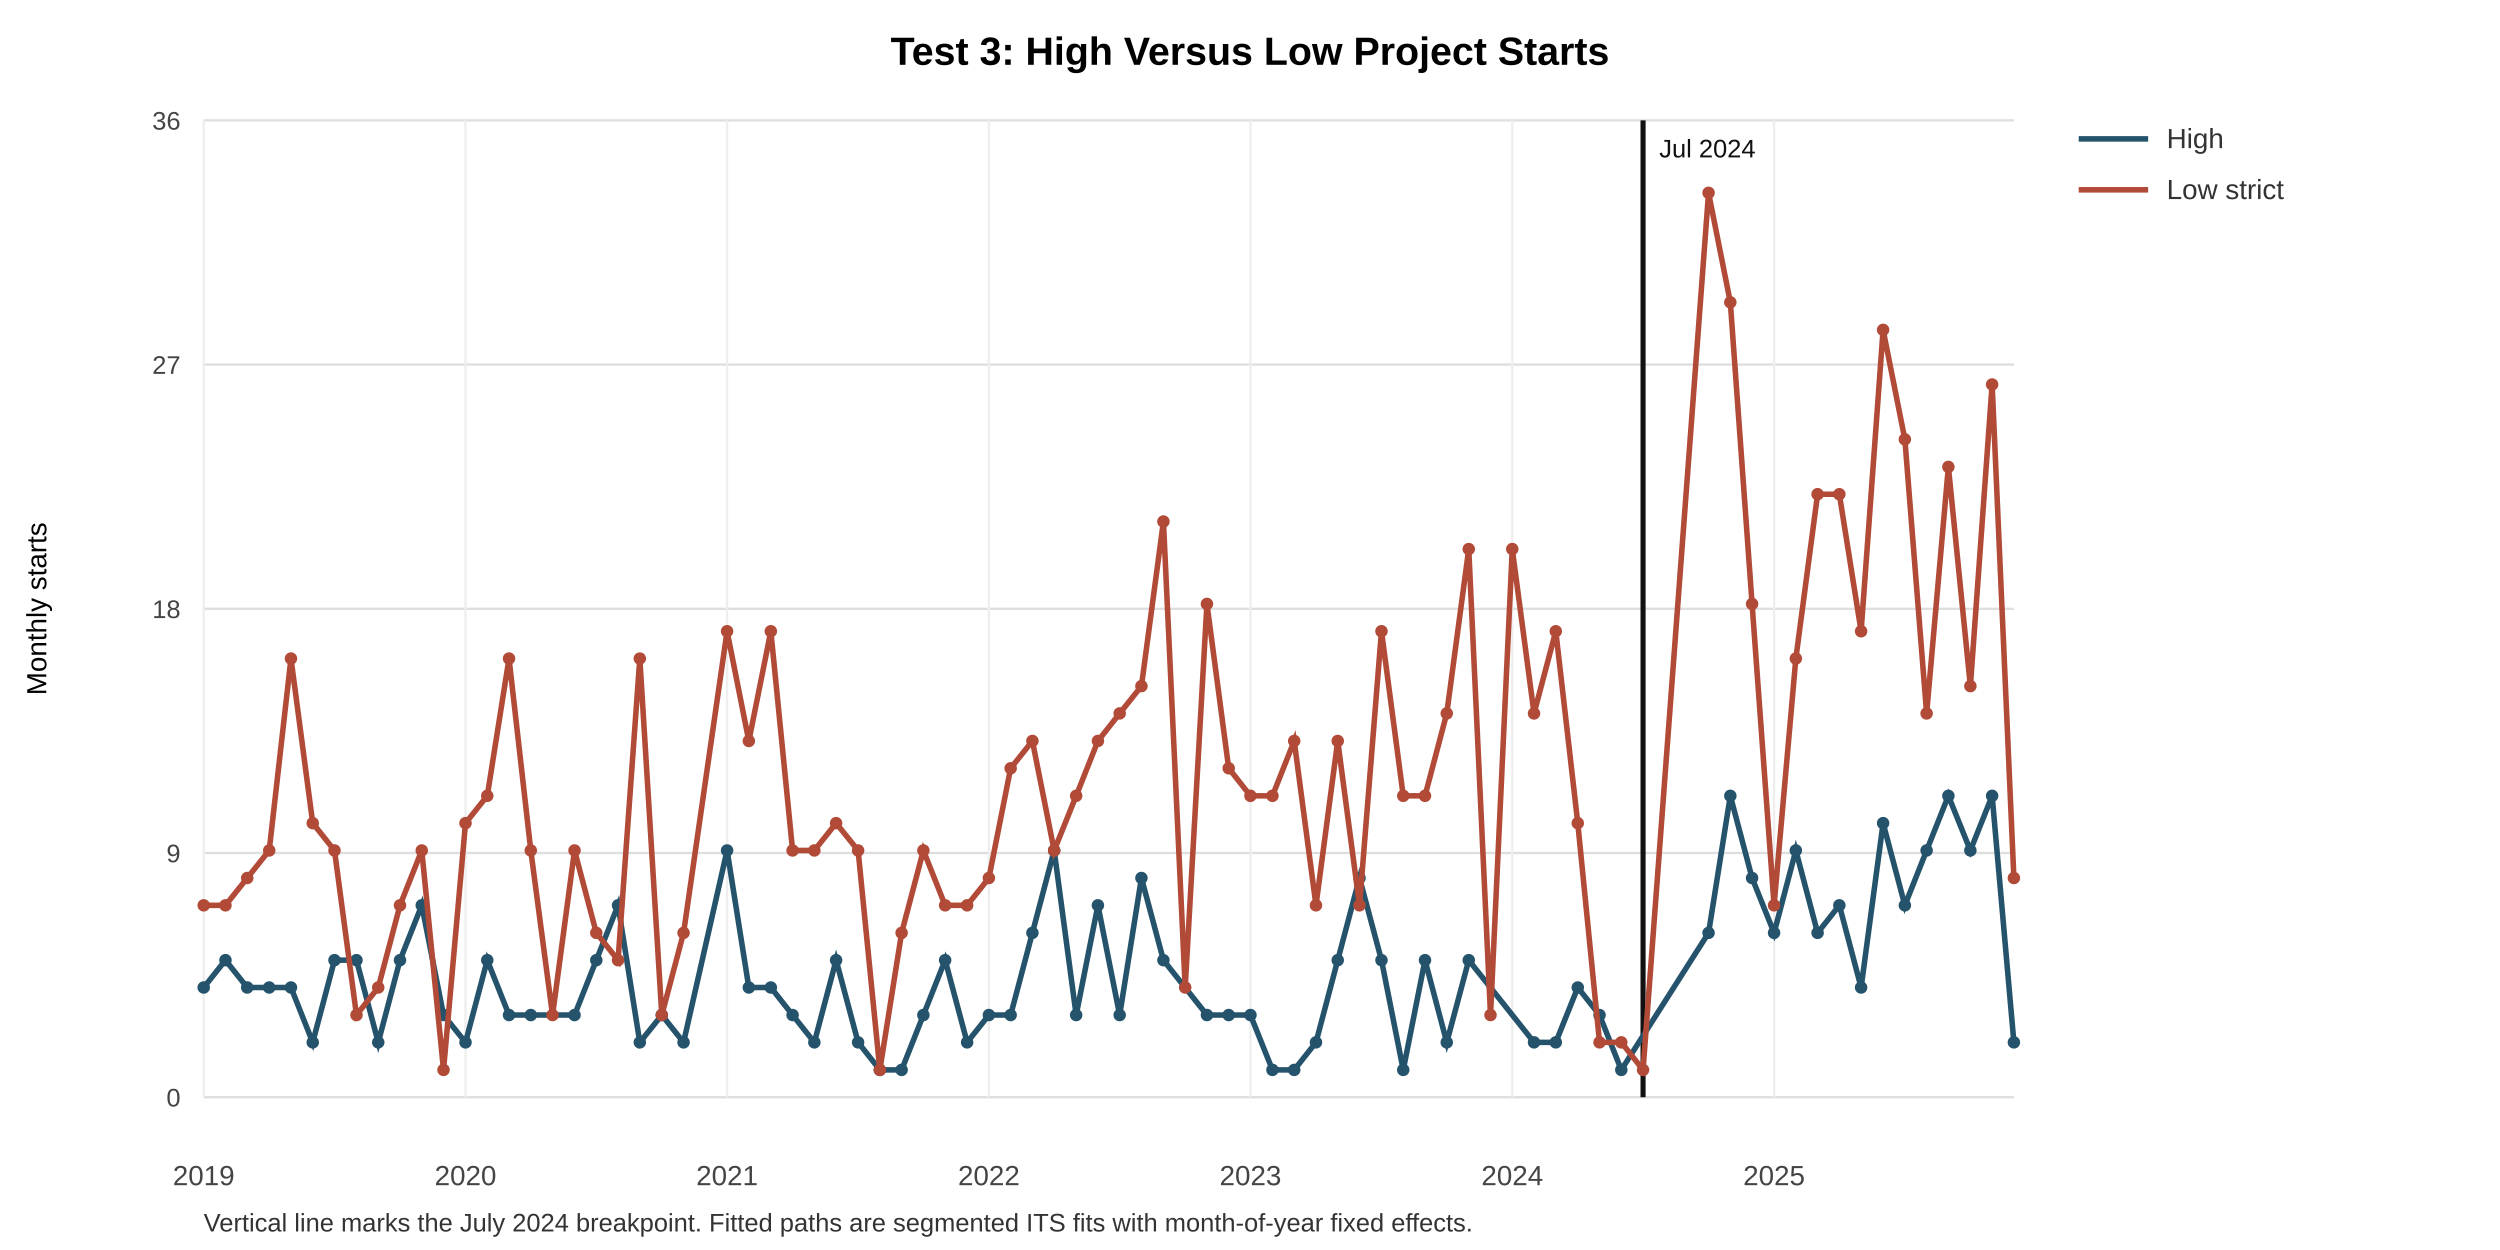
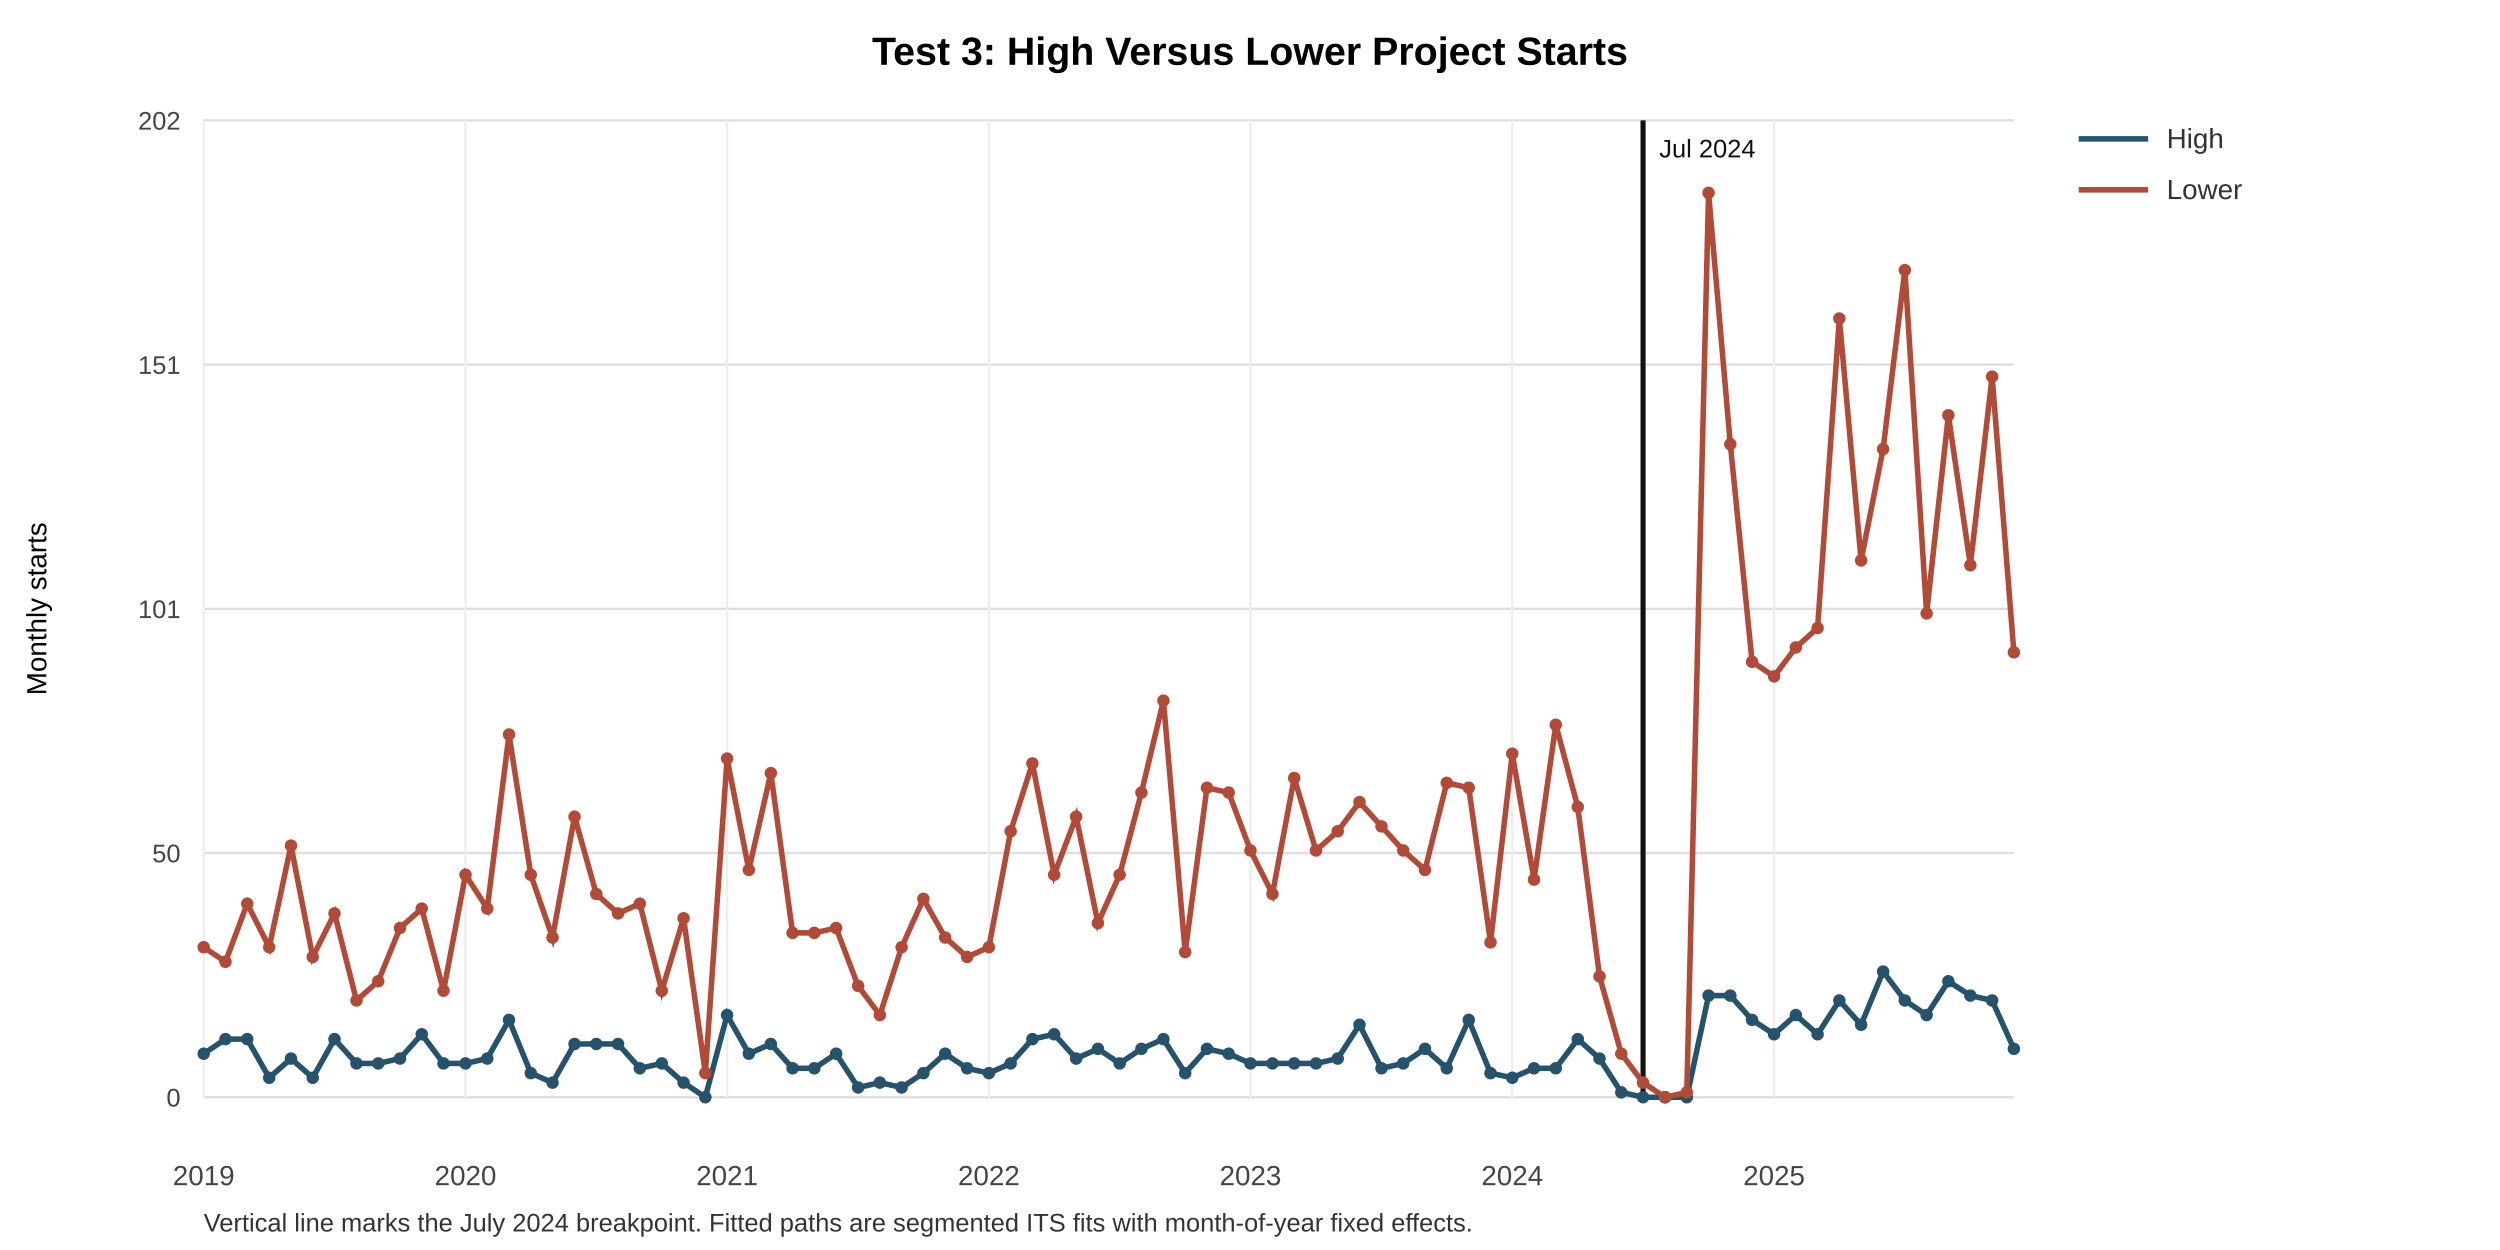
<svg xmlns="http://www.w3.org/2000/svg" width="1080" height="540" viewBox="0 0 1080 540">
  <rect width="100%" height="100%" fill="#ffffff" />
-   <text x="540.0" y="28" text-anchor="middle" font-family="Arial, sans-serif" font-size="17" font-weight="700">Test 3: High Versus Low Project Starts</text>
+   <text x="540.0" y="28" text-anchor="middle" font-family="Arial, sans-serif" font-size="17" font-weight="700">Test 3: High Versus Lower Project Starts</text>
  <line x1="88" y1="474.0" x2="870" y2="474.0" stroke="#dedede" />
  <text x="78" y="478.0" text-anchor="end" font-family="Arial, sans-serif" font-size="11" fill="#444">0</text>
  <line x1="88" y1="368.5" x2="870" y2="368.5" stroke="#dedede" />
-   <text x="78" y="372.5" text-anchor="end" font-family="Arial, sans-serif" font-size="11" fill="#444">9</text>
+   <text x="78" y="372.5" text-anchor="end" font-family="Arial, sans-serif" font-size="11" fill="#444">50</text>
  <line x1="88" y1="263.0" x2="870" y2="263.0" stroke="#dedede" />
-   <text x="78" y="267.0" text-anchor="end" font-family="Arial, sans-serif" font-size="11" fill="#444">18</text>
+   <text x="78" y="267.0" text-anchor="end" font-family="Arial, sans-serif" font-size="11" fill="#444">101</text>
  <line x1="88" y1="157.5" x2="870" y2="157.5" stroke="#dedede" />
-   <text x="78" y="161.5" text-anchor="end" font-family="Arial, sans-serif" font-size="11" fill="#444">27</text>
+   <text x="78" y="161.5" text-anchor="end" font-family="Arial, sans-serif" font-size="11" fill="#444">151</text>
  <line x1="88" y1="52.0" x2="870" y2="52.0" stroke="#dedede" />
-   <text x="78" y="56.0" text-anchor="end" font-family="Arial, sans-serif" font-size="11" fill="#444">36</text>
+   <text x="78" y="56.0" text-anchor="end" font-family="Arial, sans-serif" font-size="11" fill="#444">202</text>
  <line x1="88.0" y1="52" x2="88.0" y2="474" stroke="#eeeeee" />
  <text x="88.0" y="512" text-anchor="middle" font-family="Arial, sans-serif" font-size="12" fill="#444">2019</text>
  <line x1="201.1" y1="52" x2="201.1" y2="474" stroke="#eeeeee" />
  <text x="201.1" y="512" text-anchor="middle" font-family="Arial, sans-serif" font-size="12" fill="#444">2020</text>
  <line x1="314.1" y1="52" x2="314.1" y2="474" stroke="#eeeeee" />
  <text x="314.1" y="512" text-anchor="middle" font-family="Arial, sans-serif" font-size="12" fill="#444">2021</text>
  <line x1="427.2" y1="52" x2="427.2" y2="474" stroke="#eeeeee" />
  <text x="427.2" y="512" text-anchor="middle" font-family="Arial, sans-serif" font-size="12" fill="#444">2022</text>
  <line x1="540.2" y1="52" x2="540.2" y2="474" stroke="#eeeeee" />
  <text x="540.2" y="512" text-anchor="middle" font-family="Arial, sans-serif" font-size="12" fill="#444">2023</text>
  <line x1="653.3" y1="52" x2="653.3" y2="474" stroke="#eeeeee" />
  <text x="653.3" y="512" text-anchor="middle" font-family="Arial, sans-serif" font-size="12" fill="#444">2024</text>
  <line x1="766.4" y1="52" x2="766.4" y2="474" stroke="#eeeeee" />
  <text x="766.4" y="512" text-anchor="middle" font-family="Arial, sans-serif" font-size="12" fill="#444">2025</text>
  <line x1="709.8" y1="52" x2="709.8" y2="474" stroke="#111" stroke-width="2.2" />
  <text x="716.8" y="68" font-family="Arial, sans-serif" font-size="11" fill="#111">Jul 2024</text>
-   <polyline fill="none" stroke="#24536b" stroke-width="2.4" points="88.0,426.6 97.4,414.8 106.8,426.6 116.3,426.6 125.7,426.6 135.1,450.3 144.5,414.8 154.0,414.8 163.4,450.3 172.8,414.8 182.2,391.1 191.6,438.5 201.1,450.3 210.5,414.8 219.9,438.5 229.3,438.5 248.2,438.5 257.6,414.8 267.0,391.1 276.4,450.3 285.9,438.5 295.3,450.3 314.1,367.4 323.5,426.6 333.0,426.6 342.4,438.5 351.8,450.3 361.2,414.8 370.7,450.3 380.1,462.2 389.5,462.2 398.9,438.5 408.3,414.8 417.8,450.3 427.2,438.5 436.6,438.5 446.0,403.0 455.4,367.4 464.9,438.5 474.3,391.1 483.7,438.5 493.1,379.3 502.6,414.8 521.4,438.5 530.8,438.5 540.2,438.5 549.7,462.2 559.1,462.2 568.5,450.3 577.9,414.8 587.3,379.3 596.8,414.8 606.2,462.2 615.6,414.8 625.0,450.3 634.5,414.8 662.7,450.3 672.1,450.3 681.6,426.6 691.0,438.5 700.4,462.2 738.1,403.0 747.5,343.8 756.9,379.3 766.4,403.0 775.8,367.4 785.2,403.0 794.6,391.1 804.0,426.6 813.5,355.6 822.9,391.1 832.3,367.4 841.7,343.8 851.2,367.4 860.6,343.8 870.0,450.3" />
-   <circle cx="88.0" cy="426.6" r="2.7" fill="#24536b" />
-   <circle cx="97.4" cy="414.8" r="2.7" fill="#24536b" />
-   <circle cx="106.8" cy="426.6" r="2.7" fill="#24536b" />
-   <circle cx="116.3" cy="426.6" r="2.7" fill="#24536b" />
-   <circle cx="125.7" cy="426.6" r="2.7" fill="#24536b" />
-   <circle cx="135.1" cy="450.3" r="2.7" fill="#24536b" />
-   <circle cx="144.5" cy="414.8" r="2.7" fill="#24536b" />
-   <circle cx="154.0" cy="414.8" r="2.7" fill="#24536b" />
-   <circle cx="163.4" cy="450.3" r="2.7" fill="#24536b" />
-   <circle cx="172.8" cy="414.8" r="2.7" fill="#24536b" />
-   <circle cx="182.2" cy="391.1" r="2.7" fill="#24536b" />
-   <circle cx="191.6" cy="438.5" r="2.7" fill="#24536b" />
-   <circle cx="201.1" cy="450.3" r="2.7" fill="#24536b" />
-   <circle cx="210.5" cy="414.8" r="2.7" fill="#24536b" />
-   <circle cx="219.9" cy="438.5" r="2.7" fill="#24536b" />
-   <circle cx="229.3" cy="438.5" r="2.7" fill="#24536b" />
-   <circle cx="248.2" cy="438.5" r="2.7" fill="#24536b" />
-   <circle cx="257.6" cy="414.8" r="2.7" fill="#24536b" />
-   <circle cx="267.0" cy="391.1" r="2.7" fill="#24536b" />
-   <circle cx="276.4" cy="450.3" r="2.7" fill="#24536b" />
-   <circle cx="285.9" cy="438.5" r="2.7" fill="#24536b" />
-   <circle cx="295.3" cy="450.3" r="2.7" fill="#24536b" />
-   <circle cx="314.1" cy="367.4" r="2.7" fill="#24536b" />
-   <circle cx="323.5" cy="426.6" r="2.7" fill="#24536b" />
-   <circle cx="333.0" cy="426.6" r="2.7" fill="#24536b" />
-   <circle cx="342.4" cy="438.5" r="2.7" fill="#24536b" />
-   <circle cx="351.8" cy="450.3" r="2.7" fill="#24536b" />
-   <circle cx="361.2" cy="414.8" r="2.7" fill="#24536b" />
-   <circle cx="370.7" cy="450.3" r="2.7" fill="#24536b" />
-   <circle cx="380.1" cy="462.2" r="2.7" fill="#24536b" />
-   <circle cx="389.5" cy="462.2" r="2.7" fill="#24536b" />
-   <circle cx="398.9" cy="438.5" r="2.7" fill="#24536b" />
-   <circle cx="408.3" cy="414.8" r="2.7" fill="#24536b" />
-   <circle cx="417.8" cy="450.3" r="2.7" fill="#24536b" />
-   <circle cx="427.2" cy="438.5" r="2.7" fill="#24536b" />
-   <circle cx="436.6" cy="438.5" r="2.7" fill="#24536b" />
-   <circle cx="446.0" cy="403.0" r="2.7" fill="#24536b" />
-   <circle cx="455.4" cy="367.4" r="2.7" fill="#24536b" />
-   <circle cx="464.9" cy="438.5" r="2.7" fill="#24536b" />
-   <circle cx="474.3" cy="391.1" r="2.7" fill="#24536b" />
-   <circle cx="483.7" cy="438.5" r="2.7" fill="#24536b" />
-   <circle cx="493.1" cy="379.3" r="2.7" fill="#24536b" />
-   <circle cx="502.6" cy="414.8" r="2.7" fill="#24536b" />
-   <circle cx="521.4" cy="438.5" r="2.7" fill="#24536b" />
-   <circle cx="530.8" cy="438.5" r="2.7" fill="#24536b" />
-   <circle cx="540.2" cy="438.5" r="2.7" fill="#24536b" />
-   <circle cx="549.7" cy="462.2" r="2.7" fill="#24536b" />
-   <circle cx="559.1" cy="462.2" r="2.7" fill="#24536b" />
-   <circle cx="568.5" cy="450.3" r="2.7" fill="#24536b" />
-   <circle cx="577.9" cy="414.8" r="2.7" fill="#24536b" />
-   <circle cx="587.3" cy="379.3" r="2.7" fill="#24536b" />
-   <circle cx="596.8" cy="414.8" r="2.7" fill="#24536b" />
-   <circle cx="606.2" cy="462.2" r="2.7" fill="#24536b" />
-   <circle cx="615.6" cy="414.8" r="2.7" fill="#24536b" />
-   <circle cx="625.0" cy="450.3" r="2.7" fill="#24536b" />
-   <circle cx="634.5" cy="414.8" r="2.7" fill="#24536b" />
-   <circle cx="662.7" cy="450.3" r="2.7" fill="#24536b" />
-   <circle cx="672.1" cy="450.3" r="2.7" fill="#24536b" />
-   <circle cx="681.6" cy="426.6" r="2.7" fill="#24536b" />
-   <circle cx="691.0" cy="438.5" r="2.7" fill="#24536b" />
-   <circle cx="700.4" cy="462.2" r="2.7" fill="#24536b" />
-   <circle cx="738.1" cy="403.0" r="2.7" fill="#24536b" />
-   <circle cx="747.5" cy="343.8" r="2.7" fill="#24536b" />
-   <circle cx="756.9" cy="379.3" r="2.7" fill="#24536b" />
-   <circle cx="766.4" cy="403.0" r="2.7" fill="#24536b" />
-   <circle cx="775.8" cy="367.4" r="2.7" fill="#24536b" />
-   <circle cx="785.2" cy="403.0" r="2.7" fill="#24536b" />
-   <circle cx="794.6" cy="391.1" r="2.7" fill="#24536b" />
-   <circle cx="804.0" cy="426.6" r="2.7" fill="#24536b" />
-   <circle cx="813.5" cy="355.6" r="2.7" fill="#24536b" />
-   <circle cx="822.9" cy="391.1" r="2.7" fill="#24536b" />
-   <circle cx="832.3" cy="367.4" r="2.7" fill="#24536b" />
-   <circle cx="841.7" cy="343.8" r="2.7" fill="#24536b" />
-   <circle cx="851.2" cy="367.4" r="2.7" fill="#24536b" />
-   <circle cx="860.6" cy="343.8" r="2.7" fill="#24536b" />
-   <circle cx="870.0" cy="450.3" r="2.7" fill="#24536b" />
+   <polyline fill="none" stroke="#24536b" stroke-width="2.4" points="88.0,455.2 97.4,448.9 106.8,448.9 116.3,465.6 125.7,457.3 135.1,465.6 144.5,448.9 154.0,459.4 163.4,459.4 172.8,457.3 182.2,446.8 191.6,459.4 201.1,459.4 210.5,457.3 219.9,440.6 229.3,463.6 238.7,467.7 248.2,451.0 257.6,451.0 267.0,451.0 276.4,461.5 285.9,459.4 295.3,467.7 304.7,474.0 314.1,438.5 323.5,455.2 333.0,451.0 342.4,461.5 351.8,461.5 361.2,455.2 370.7,469.8 380.1,467.7 389.5,469.8 398.9,463.6 408.3,455.2 417.8,461.5 427.2,463.6 436.6,459.4 446.0,448.9 455.4,446.8 464.9,457.3 474.3,453.1 483.7,459.4 493.1,453.1 502.6,448.9 512.0,463.6 521.4,453.1 530.8,455.2 540.2,459.4 549.7,459.4 559.1,459.4 568.5,459.4 577.9,457.3 587.3,442.7 596.8,461.5 606.2,459.4 615.6,453.1 625.0,461.5 634.5,440.6 643.9,463.6 653.3,465.6 662.7,461.5 672.1,461.5 681.6,448.9 691.0,457.3 700.4,471.9 709.8,474.0 719.3,474.0 728.7,474.0 738.1,430.1 747.5,430.1 756.9,440.6 766.4,446.8 775.8,438.5 785.2,446.8 794.6,432.2 804.0,442.7 813.5,419.7 822.9,432.2 832.3,438.5 841.7,423.9 851.2,430.1 860.6,432.2 870.0,453.1" />
+   <circle cx="88.0" cy="455.2" r="2.7" fill="#24536b" />
+   <circle cx="97.4" cy="448.9" r="2.7" fill="#24536b" />
+   <circle cx="106.8" cy="448.9" r="2.7" fill="#24536b" />
+   <circle cx="116.3" cy="465.6" r="2.7" fill="#24536b" />
+   <circle cx="125.7" cy="457.3" r="2.7" fill="#24536b" />
+   <circle cx="135.1" cy="465.6" r="2.7" fill="#24536b" />
+   <circle cx="144.5" cy="448.9" r="2.7" fill="#24536b" />
+   <circle cx="154.0" cy="459.4" r="2.7" fill="#24536b" />
+   <circle cx="163.4" cy="459.4" r="2.7" fill="#24536b" />
+   <circle cx="172.8" cy="457.3" r="2.7" fill="#24536b" />
+   <circle cx="182.2" cy="446.8" r="2.7" fill="#24536b" />
+   <circle cx="191.6" cy="459.4" r="2.7" fill="#24536b" />
+   <circle cx="201.1" cy="459.4" r="2.7" fill="#24536b" />
+   <circle cx="210.5" cy="457.3" r="2.7" fill="#24536b" />
+   <circle cx="219.9" cy="440.6" r="2.7" fill="#24536b" />
+   <circle cx="229.3" cy="463.6" r="2.7" fill="#24536b" />
+   <circle cx="238.7" cy="467.7" r="2.7" fill="#24536b" />
+   <circle cx="248.2" cy="451.0" r="2.7" fill="#24536b" />
+   <circle cx="257.6" cy="451.0" r="2.7" fill="#24536b" />
+   <circle cx="267.0" cy="451.0" r="2.7" fill="#24536b" />
+   <circle cx="276.4" cy="461.5" r="2.7" fill="#24536b" />
+   <circle cx="285.9" cy="459.4" r="2.7" fill="#24536b" />
+   <circle cx="295.3" cy="467.7" r="2.7" fill="#24536b" />
+   <circle cx="304.7" cy="474.0" r="2.7" fill="#24536b" />
+   <circle cx="314.1" cy="438.5" r="2.7" fill="#24536b" />
+   <circle cx="323.5" cy="455.2" r="2.7" fill="#24536b" />
+   <circle cx="333.0" cy="451.0" r="2.7" fill="#24536b" />
+   <circle cx="342.4" cy="461.5" r="2.7" fill="#24536b" />
+   <circle cx="351.8" cy="461.5" r="2.7" fill="#24536b" />
+   <circle cx="361.2" cy="455.2" r="2.7" fill="#24536b" />
+   <circle cx="370.7" cy="469.8" r="2.7" fill="#24536b" />
+   <circle cx="380.1" cy="467.7" r="2.7" fill="#24536b" />
+   <circle cx="389.5" cy="469.8" r="2.7" fill="#24536b" />
+   <circle cx="398.9" cy="463.6" r="2.7" fill="#24536b" />
+   <circle cx="408.3" cy="455.2" r="2.7" fill="#24536b" />
+   <circle cx="417.8" cy="461.5" r="2.7" fill="#24536b" />
+   <circle cx="427.2" cy="463.6" r="2.7" fill="#24536b" />
+   <circle cx="436.6" cy="459.4" r="2.7" fill="#24536b" />
+   <circle cx="446.0" cy="448.9" r="2.7" fill="#24536b" />
+   <circle cx="455.4" cy="446.8" r="2.7" fill="#24536b" />
+   <circle cx="464.9" cy="457.3" r="2.7" fill="#24536b" />
+   <circle cx="474.3" cy="453.1" r="2.7" fill="#24536b" />
+   <circle cx="483.7" cy="459.4" r="2.7" fill="#24536b" />
+   <circle cx="493.1" cy="453.1" r="2.7" fill="#24536b" />
+   <circle cx="502.6" cy="448.9" r="2.7" fill="#24536b" />
+   <circle cx="512.0" cy="463.6" r="2.7" fill="#24536b" />
+   <circle cx="521.4" cy="453.1" r="2.7" fill="#24536b" />
+   <circle cx="530.8" cy="455.2" r="2.7" fill="#24536b" />
+   <circle cx="540.2" cy="459.4" r="2.7" fill="#24536b" />
+   <circle cx="549.7" cy="459.4" r="2.7" fill="#24536b" />
+   <circle cx="559.1" cy="459.4" r="2.7" fill="#24536b" />
+   <circle cx="568.5" cy="459.4" r="2.7" fill="#24536b" />
+   <circle cx="577.9" cy="457.3" r="2.7" fill="#24536b" />
+   <circle cx="587.3" cy="442.7" r="2.7" fill="#24536b" />
+   <circle cx="596.8" cy="461.5" r="2.7" fill="#24536b" />
+   <circle cx="606.2" cy="459.4" r="2.7" fill="#24536b" />
+   <circle cx="615.6" cy="453.1" r="2.7" fill="#24536b" />
+   <circle cx="625.0" cy="461.5" r="2.7" fill="#24536b" />
+   <circle cx="634.5" cy="440.6" r="2.7" fill="#24536b" />
+   <circle cx="643.9" cy="463.6" r="2.7" fill="#24536b" />
+   <circle cx="653.3" cy="465.6" r="2.7" fill="#24536b" />
+   <circle cx="662.7" cy="461.5" r="2.7" fill="#24536b" />
+   <circle cx="672.1" cy="461.5" r="2.7" fill="#24536b" />
+   <circle cx="681.6" cy="448.9" r="2.7" fill="#24536b" />
+   <circle cx="691.0" cy="457.3" r="2.7" fill="#24536b" />
+   <circle cx="700.4" cy="471.9" r="2.7" fill="#24536b" />
+   <circle cx="709.8" cy="474.0" r="2.7" fill="#24536b" />
+   <circle cx="719.3" cy="474.0" r="2.7" fill="#24536b" />
+   <circle cx="728.7" cy="474.0" r="2.7" fill="#24536b" />
+   <circle cx="738.1" cy="430.1" r="2.7" fill="#24536b" />
+   <circle cx="747.5" cy="430.1" r="2.7" fill="#24536b" />
+   <circle cx="756.9" cy="440.6" r="2.7" fill="#24536b" />
+   <circle cx="766.4" cy="446.8" r="2.7" fill="#24536b" />
+   <circle cx="775.8" cy="438.5" r="2.7" fill="#24536b" />
+   <circle cx="785.2" cy="446.8" r="2.7" fill="#24536b" />
+   <circle cx="794.6" cy="432.2" r="2.7" fill="#24536b" />
+   <circle cx="804.0" cy="442.7" r="2.7" fill="#24536b" />
+   <circle cx="813.5" cy="419.7" r="2.7" fill="#24536b" />
+   <circle cx="822.9" cy="432.2" r="2.7" fill="#24536b" />
+   <circle cx="832.3" cy="438.5" r="2.7" fill="#24536b" />
+   <circle cx="841.7" cy="423.9" r="2.7" fill="#24536b" />
+   <circle cx="851.2" cy="430.1" r="2.7" fill="#24536b" />
+   <circle cx="860.6" cy="432.2" r="2.7" fill="#24536b" />
+   <circle cx="870.0" cy="453.1" r="2.7" fill="#24536b" />
  <line x1="898" y1="60" x2="928" y2="60" stroke="#24536b" stroke-width="2.4" />
  <text x="936" y="64" font-family="Arial, sans-serif" font-size="12" fill="#333">High</text>
-   <polyline fill="none" stroke="#b24a38" stroke-width="2.4" points="88.0,391.1 97.4,391.1 106.8,379.3 116.3,367.4 125.7,284.5 135.1,355.6 144.5,367.4 154.0,438.5 163.4,426.6 172.8,391.1 182.2,367.4 191.6,462.2 201.1,355.6 210.5,343.8 219.9,284.5 229.3,367.4 238.7,438.5 248.2,367.4 257.6,403.0 267.0,414.8 276.4,284.5 285.9,438.5 295.3,403.0 314.1,272.7 323.5,320.1 333.0,272.7 342.4,367.4 351.8,367.4 361.2,355.6 370.7,367.4 380.1,462.2 389.5,403.0 398.9,367.4 408.3,391.1 417.8,391.1 427.2,379.3 436.6,331.9 446.0,320.1 455.4,367.4 464.9,343.8 474.3,320.1 483.7,308.2 493.1,296.4 502.6,225.3 512.0,426.6 521.4,260.9 530.8,331.9 540.2,343.8 549.7,343.8 559.1,320.1 568.5,391.1 577.9,320.1 587.3,391.1 596.8,272.7 606.2,343.8 615.6,343.8 625.0,308.2 634.5,237.2 643.9,438.5 653.3,237.2 662.7,308.2 672.1,272.7 681.6,355.6 691.0,450.3 700.4,450.3 709.8,462.2 738.1,83.3 747.5,130.6 756.9,260.9 766.4,391.1 775.8,284.5 785.2,213.5 794.6,213.5 804.0,272.7 813.5,142.5 822.9,189.8 832.3,308.2 841.7,201.7 851.2,296.4 860.6,166.1 870.0,379.3" />
-   <circle cx="88.0" cy="391.1" r="2.7" fill="#b24a38" />
-   <circle cx="97.4" cy="391.1" r="2.7" fill="#b24a38" />
-   <circle cx="106.8" cy="379.3" r="2.7" fill="#b24a38" />
-   <circle cx="116.3" cy="367.4" r="2.7" fill="#b24a38" />
-   <circle cx="125.7" cy="284.5" r="2.7" fill="#b24a38" />
-   <circle cx="135.1" cy="355.6" r="2.7" fill="#b24a38" />
-   <circle cx="144.5" cy="367.4" r="2.7" fill="#b24a38" />
-   <circle cx="154.0" cy="438.5" r="2.7" fill="#b24a38" />
-   <circle cx="163.4" cy="426.6" r="2.7" fill="#b24a38" />
-   <circle cx="172.8" cy="391.1" r="2.7" fill="#b24a38" />
-   <circle cx="182.2" cy="367.4" r="2.7" fill="#b24a38" />
-   <circle cx="191.6" cy="462.2" r="2.7" fill="#b24a38" />
-   <circle cx="201.1" cy="355.6" r="2.7" fill="#b24a38" />
-   <circle cx="210.5" cy="343.8" r="2.7" fill="#b24a38" />
-   <circle cx="219.9" cy="284.5" r="2.7" fill="#b24a38" />
-   <circle cx="229.3" cy="367.4" r="2.7" fill="#b24a38" />
-   <circle cx="238.7" cy="438.5" r="2.7" fill="#b24a38" />
-   <circle cx="248.2" cy="367.4" r="2.7" fill="#b24a38" />
-   <circle cx="257.6" cy="403.0" r="2.7" fill="#b24a38" />
-   <circle cx="267.0" cy="414.8" r="2.7" fill="#b24a38" />
-   <circle cx="276.4" cy="284.5" r="2.7" fill="#b24a38" />
-   <circle cx="285.9" cy="438.5" r="2.7" fill="#b24a38" />
-   <circle cx="295.3" cy="403.0" r="2.7" fill="#b24a38" />
-   <circle cx="314.1" cy="272.7" r="2.7" fill="#b24a38" />
-   <circle cx="323.5" cy="320.1" r="2.7" fill="#b24a38" />
-   <circle cx="333.0" cy="272.7" r="2.7" fill="#b24a38" />
-   <circle cx="342.4" cy="367.4" r="2.7" fill="#b24a38" />
-   <circle cx="351.8" cy="367.4" r="2.7" fill="#b24a38" />
-   <circle cx="361.2" cy="355.6" r="2.7" fill="#b24a38" />
-   <circle cx="370.7" cy="367.4" r="2.7" fill="#b24a38" />
-   <circle cx="380.1" cy="462.2" r="2.7" fill="#b24a38" />
-   <circle cx="389.5" cy="403.0" r="2.7" fill="#b24a38" />
-   <circle cx="398.9" cy="367.4" r="2.7" fill="#b24a38" />
-   <circle cx="408.3" cy="391.1" r="2.7" fill="#b24a38" />
-   <circle cx="417.8" cy="391.1" r="2.7" fill="#b24a38" />
-   <circle cx="427.2" cy="379.3" r="2.7" fill="#b24a38" />
-   <circle cx="436.6" cy="331.9" r="2.7" fill="#b24a38" />
-   <circle cx="446.0" cy="320.1" r="2.7" fill="#b24a38" />
-   <circle cx="455.4" cy="367.4" r="2.7" fill="#b24a38" />
-   <circle cx="464.9" cy="343.8" r="2.7" fill="#b24a38" />
-   <circle cx="474.3" cy="320.1" r="2.7" fill="#b24a38" />
-   <circle cx="483.7" cy="308.2" r="2.7" fill="#b24a38" />
-   <circle cx="493.1" cy="296.4" r="2.7" fill="#b24a38" />
-   <circle cx="502.6" cy="225.3" r="2.7" fill="#b24a38" />
-   <circle cx="512.0" cy="426.6" r="2.7" fill="#b24a38" />
-   <circle cx="521.4" cy="260.9" r="2.7" fill="#b24a38" />
-   <circle cx="530.8" cy="331.9" r="2.7" fill="#b24a38" />
-   <circle cx="540.2" cy="343.8" r="2.7" fill="#b24a38" />
-   <circle cx="549.7" cy="343.8" r="2.7" fill="#b24a38" />
-   <circle cx="559.1" cy="320.1" r="2.7" fill="#b24a38" />
-   <circle cx="568.5" cy="391.1" r="2.7" fill="#b24a38" />
-   <circle cx="577.9" cy="320.1" r="2.7" fill="#b24a38" />
-   <circle cx="587.3" cy="391.1" r="2.7" fill="#b24a38" />
-   <circle cx="596.8" cy="272.7" r="2.7" fill="#b24a38" />
-   <circle cx="606.2" cy="343.8" r="2.7" fill="#b24a38" />
-   <circle cx="615.6" cy="343.8" r="2.7" fill="#b24a38" />
-   <circle cx="625.0" cy="308.2" r="2.7" fill="#b24a38" />
-   <circle cx="634.5" cy="237.2" r="2.7" fill="#b24a38" />
-   <circle cx="643.9" cy="438.5" r="2.7" fill="#b24a38" />
-   <circle cx="653.3" cy="237.2" r="2.7" fill="#b24a38" />
-   <circle cx="662.7" cy="308.2" r="2.7" fill="#b24a38" />
-   <circle cx="672.1" cy="272.7" r="2.7" fill="#b24a38" />
-   <circle cx="681.6" cy="355.6" r="2.7" fill="#b24a38" />
-   <circle cx="691.0" cy="450.3" r="2.7" fill="#b24a38" />
-   <circle cx="700.4" cy="450.3" r="2.7" fill="#b24a38" />
-   <circle cx="709.8" cy="462.2" r="2.7" fill="#b24a38" />
+   <polyline fill="none" stroke="#b24a38" stroke-width="2.4" points="88.0,409.2 97.4,415.5 106.8,390.4 116.3,409.2 125.7,365.3 135.1,413.4 144.5,394.6 154.0,432.2 163.4,423.9 172.8,400.9 182.2,392.5 191.6,428.0 201.1,377.9 210.5,392.5 219.9,317.3 229.3,377.9 238.7,405.0 248.2,352.8 257.6,386.2 267.0,394.6 276.4,390.4 285.9,428.0 295.3,396.7 304.7,463.6 314.1,327.7 323.5,375.8 333.0,334.0 342.4,403.0 351.8,403.0 361.2,400.9 370.7,425.9 380.1,438.5 389.5,409.2 398.9,388.3 408.3,405.0 417.8,413.4 427.2,409.2 436.6,359.1 446.0,329.8 455.4,377.9 464.9,352.8 474.3,398.8 483.7,377.9 493.1,342.4 502.6,302.7 512.0,411.3 521.4,340.3 530.8,342.4 540.2,367.4 549.7,386.2 559.1,336.1 568.5,367.4 577.9,359.1 587.3,346.5 596.8,357.0 606.2,367.4 615.6,375.8 625.0,338.2 634.5,340.3 643.9,407.1 653.3,325.6 662.7,380.0 672.1,313.1 681.6,348.6 691.0,421.8 700.4,455.2 709.8,467.7 719.3,474.0 728.7,471.9 738.1,83.3 747.5,191.9 756.9,285.9 766.4,292.2 775.8,279.7 785.2,271.3 794.6,137.6 804.0,242.1 813.5,194.0 822.9,116.7 832.3,265.0 841.7,179.4 851.2,244.2 860.6,162.7 870.0,281.8" />
+   <circle cx="88.0" cy="409.2" r="2.7" fill="#b24a38" />
+   <circle cx="97.4" cy="415.5" r="2.7" fill="#b24a38" />
+   <circle cx="106.8" cy="390.4" r="2.7" fill="#b24a38" />
+   <circle cx="116.3" cy="409.2" r="2.7" fill="#b24a38" />
+   <circle cx="125.7" cy="365.3" r="2.7" fill="#b24a38" />
+   <circle cx="135.1" cy="413.4" r="2.7" fill="#b24a38" />
+   <circle cx="144.5" cy="394.6" r="2.7" fill="#b24a38" />
+   <circle cx="154.0" cy="432.2" r="2.7" fill="#b24a38" />
+   <circle cx="163.4" cy="423.9" r="2.7" fill="#b24a38" />
+   <circle cx="172.8" cy="400.9" r="2.7" fill="#b24a38" />
+   <circle cx="182.2" cy="392.5" r="2.7" fill="#b24a38" />
+   <circle cx="191.6" cy="428.0" r="2.7" fill="#b24a38" />
+   <circle cx="201.1" cy="377.9" r="2.7" fill="#b24a38" />
+   <circle cx="210.5" cy="392.5" r="2.7" fill="#b24a38" />
+   <circle cx="219.9" cy="317.3" r="2.7" fill="#b24a38" />
+   <circle cx="229.3" cy="377.9" r="2.7" fill="#b24a38" />
+   <circle cx="238.7" cy="405.0" r="2.7" fill="#b24a38" />
+   <circle cx="248.2" cy="352.8" r="2.7" fill="#b24a38" />
+   <circle cx="257.6" cy="386.2" r="2.7" fill="#b24a38" />
+   <circle cx="267.0" cy="394.6" r="2.7" fill="#b24a38" />
+   <circle cx="276.4" cy="390.4" r="2.7" fill="#b24a38" />
+   <circle cx="285.9" cy="428.0" r="2.7" fill="#b24a38" />
+   <circle cx="295.3" cy="396.7" r="2.7" fill="#b24a38" />
+   <circle cx="304.7" cy="463.6" r="2.7" fill="#b24a38" />
+   <circle cx="314.1" cy="327.7" r="2.7" fill="#b24a38" />
+   <circle cx="323.5" cy="375.8" r="2.7" fill="#b24a38" />
+   <circle cx="333.0" cy="334.0" r="2.7" fill="#b24a38" />
+   <circle cx="342.4" cy="403.0" r="2.7" fill="#b24a38" />
+   <circle cx="351.8" cy="403.0" r="2.7" fill="#b24a38" />
+   <circle cx="361.2" cy="400.9" r="2.7" fill="#b24a38" />
+   <circle cx="370.7" cy="425.9" r="2.7" fill="#b24a38" />
+   <circle cx="380.1" cy="438.5" r="2.7" fill="#b24a38" />
+   <circle cx="389.5" cy="409.2" r="2.7" fill="#b24a38" />
+   <circle cx="398.9" cy="388.3" r="2.7" fill="#b24a38" />
+   <circle cx="408.3" cy="405.0" r="2.7" fill="#b24a38" />
+   <circle cx="417.8" cy="413.4" r="2.7" fill="#b24a38" />
+   <circle cx="427.2" cy="409.2" r="2.7" fill="#b24a38" />
+   <circle cx="436.6" cy="359.1" r="2.7" fill="#b24a38" />
+   <circle cx="446.0" cy="329.8" r="2.7" fill="#b24a38" />
+   <circle cx="455.4" cy="377.9" r="2.7" fill="#b24a38" />
+   <circle cx="464.9" cy="352.8" r="2.7" fill="#b24a38" />
+   <circle cx="474.3" cy="398.8" r="2.7" fill="#b24a38" />
+   <circle cx="483.7" cy="377.9" r="2.7" fill="#b24a38" />
+   <circle cx="493.1" cy="342.4" r="2.7" fill="#b24a38" />
+   <circle cx="502.6" cy="302.7" r="2.7" fill="#b24a38" />
+   <circle cx="512.0" cy="411.3" r="2.7" fill="#b24a38" />
+   <circle cx="521.4" cy="340.3" r="2.7" fill="#b24a38" />
+   <circle cx="530.8" cy="342.4" r="2.7" fill="#b24a38" />
+   <circle cx="540.2" cy="367.4" r="2.7" fill="#b24a38" />
+   <circle cx="549.7" cy="386.2" r="2.7" fill="#b24a38" />
+   <circle cx="559.1" cy="336.1" r="2.7" fill="#b24a38" />
+   <circle cx="568.5" cy="367.4" r="2.7" fill="#b24a38" />
+   <circle cx="577.9" cy="359.1" r="2.7" fill="#b24a38" />
+   <circle cx="587.3" cy="346.5" r="2.7" fill="#b24a38" />
+   <circle cx="596.8" cy="357.0" r="2.7" fill="#b24a38" />
+   <circle cx="606.2" cy="367.4" r="2.7" fill="#b24a38" />
+   <circle cx="615.6" cy="375.8" r="2.7" fill="#b24a38" />
+   <circle cx="625.0" cy="338.2" r="2.7" fill="#b24a38" />
+   <circle cx="634.5" cy="340.3" r="2.7" fill="#b24a38" />
+   <circle cx="643.9" cy="407.1" r="2.7" fill="#b24a38" />
+   <circle cx="653.3" cy="325.6" r="2.7" fill="#b24a38" />
+   <circle cx="662.7" cy="380.0" r="2.7" fill="#b24a38" />
+   <circle cx="672.1" cy="313.1" r="2.7" fill="#b24a38" />
+   <circle cx="681.6" cy="348.6" r="2.7" fill="#b24a38" />
+   <circle cx="691.0" cy="421.8" r="2.7" fill="#b24a38" />
+   <circle cx="700.4" cy="455.2" r="2.7" fill="#b24a38" />
+   <circle cx="709.8" cy="467.7" r="2.7" fill="#b24a38" />
+   <circle cx="719.3" cy="474.0" r="2.7" fill="#b24a38" />
+   <circle cx="728.7" cy="471.9" r="2.7" fill="#b24a38" />
  <circle cx="738.1" cy="83.3" r="2.7" fill="#b24a38" />
-   <circle cx="747.5" cy="130.6" r="2.7" fill="#b24a38" />
-   <circle cx="756.9" cy="260.9" r="2.7" fill="#b24a38" />
-   <circle cx="766.4" cy="391.1" r="2.7" fill="#b24a38" />
-   <circle cx="775.8" cy="284.5" r="2.7" fill="#b24a38" />
-   <circle cx="785.2" cy="213.5" r="2.7" fill="#b24a38" />
-   <circle cx="794.6" cy="213.5" r="2.7" fill="#b24a38" />
-   <circle cx="804.0" cy="272.7" r="2.7" fill="#b24a38" />
-   <circle cx="813.5" cy="142.5" r="2.7" fill="#b24a38" />
-   <circle cx="822.9" cy="189.8" r="2.7" fill="#b24a38" />
-   <circle cx="832.3" cy="308.2" r="2.7" fill="#b24a38" />
-   <circle cx="841.7" cy="201.7" r="2.7" fill="#b24a38" />
-   <circle cx="851.2" cy="296.4" r="2.7" fill="#b24a38" />
-   <circle cx="860.6" cy="166.1" r="2.7" fill="#b24a38" />
-   <circle cx="870.0" cy="379.3" r="2.7" fill="#b24a38" />
+   <circle cx="747.5" cy="191.9" r="2.7" fill="#b24a38" />
+   <circle cx="756.9" cy="285.9" r="2.7" fill="#b24a38" />
+   <circle cx="766.4" cy="292.2" r="2.7" fill="#b24a38" />
+   <circle cx="775.8" cy="279.7" r="2.7" fill="#b24a38" />
+   <circle cx="785.2" cy="271.3" r="2.7" fill="#b24a38" />
+   <circle cx="794.6" cy="137.6" r="2.7" fill="#b24a38" />
+   <circle cx="804.0" cy="242.1" r="2.7" fill="#b24a38" />
+   <circle cx="813.5" cy="194.0" r="2.7" fill="#b24a38" />
+   <circle cx="822.9" cy="116.7" r="2.7" fill="#b24a38" />
+   <circle cx="832.3" cy="265.0" r="2.7" fill="#b24a38" />
+   <circle cx="841.7" cy="179.4" r="2.7" fill="#b24a38" />
+   <circle cx="851.2" cy="244.2" r="2.7" fill="#b24a38" />
+   <circle cx="860.6" cy="162.7" r="2.7" fill="#b24a38" />
+   <circle cx="870.0" cy="281.8" r="2.7" fill="#b24a38" />
  <line x1="898" y1="82" x2="928" y2="82" stroke="#b24a38" stroke-width="2.4" />
-   <text x="936" y="86" font-family="Arial, sans-serif" font-size="12" fill="#333">Low strict</text>
+   <text x="936" y="86" font-family="Arial, sans-serif" font-size="12" fill="#333">Lower</text>
  <text x="20" y="263.0" transform="rotate(-90 20 263.0)" text-anchor="middle" font-family="Arial, sans-serif" font-size="12">Monthly starts</text>
  <text x="88" y="532" font-family="Arial, sans-serif" font-size="11" fill="#333">Vertical line marks the July 2024 breakpoint. Fitted paths are segmented ITS fits with month-of-year fixed effects.</text>
</svg>
